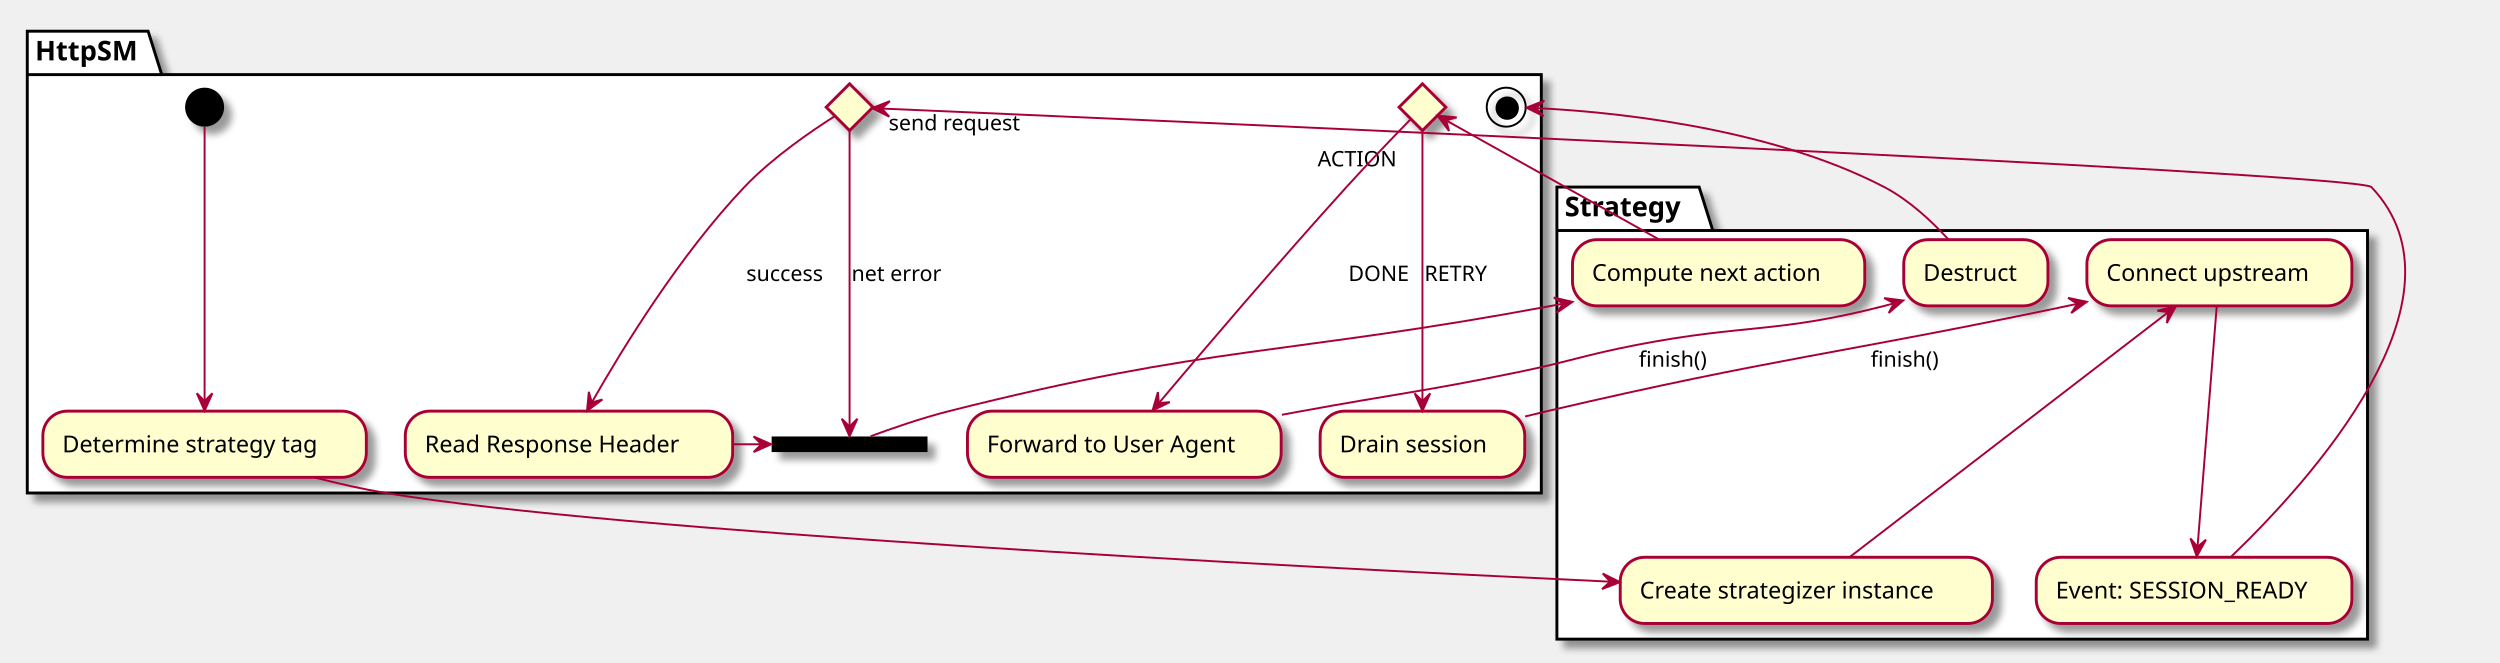
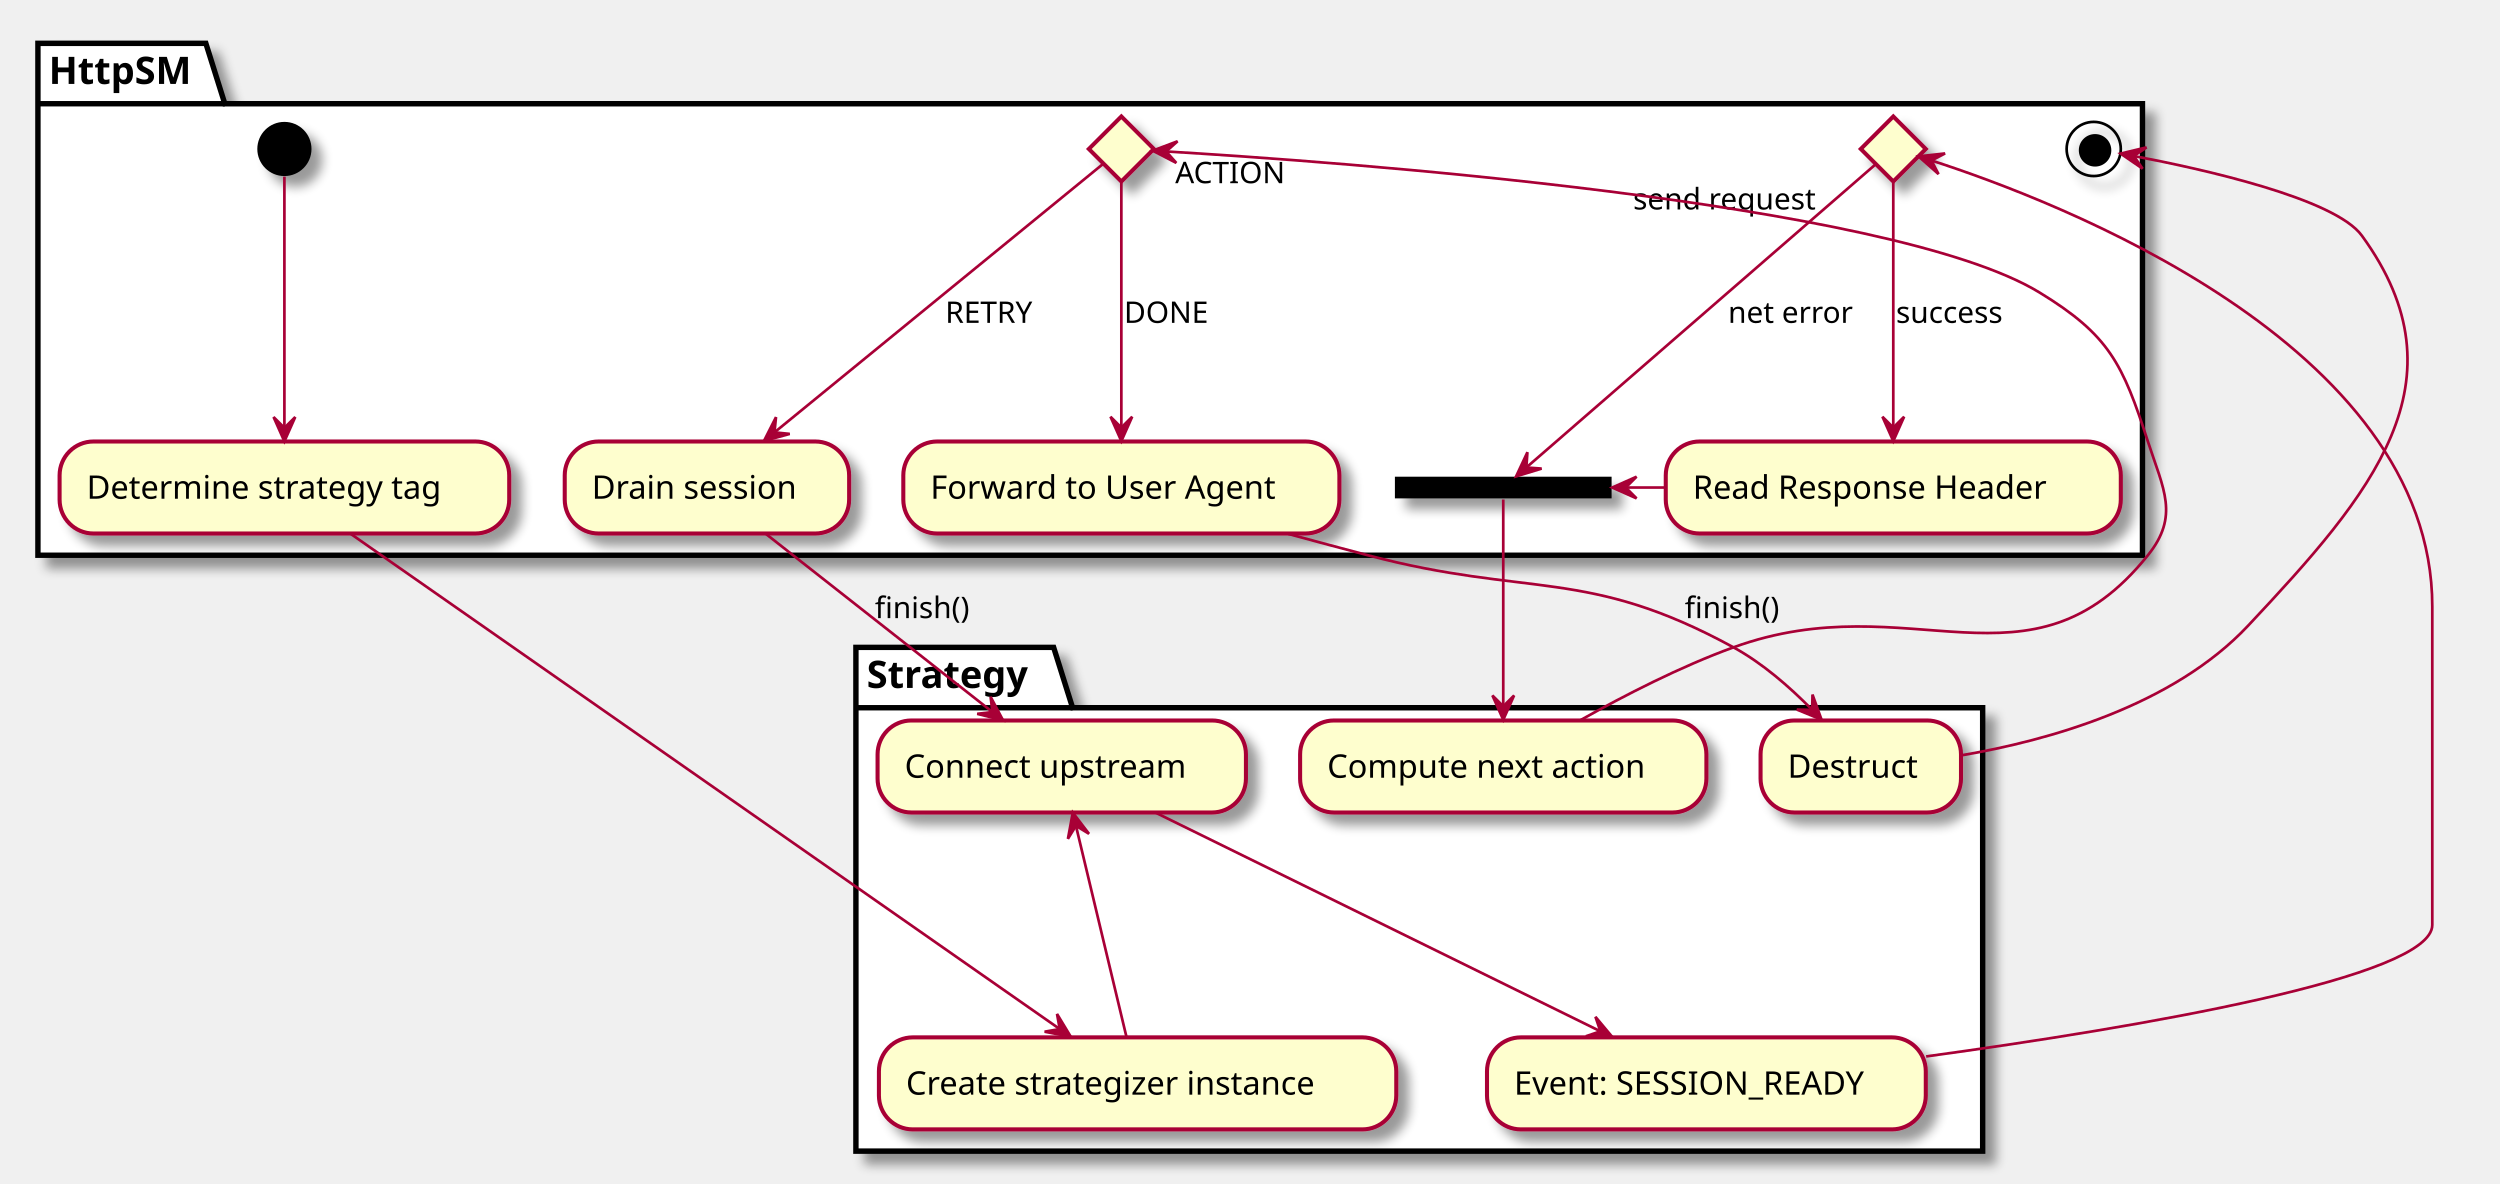
- <svg xmlns="http://www.w3.org/2000/svg" contentScriptType="application/ecmascript" contentStyleType="text/css" height="340px" preserveAspectRatio="none" style="width:1283px;height:340px;" version="1.1" viewBox="0 0 1283 340" width="1283px" zoomAndPan="magnify">
+ <svg xmlns="http://www.w3.org/2000/svg" contentScriptType="application/ecmascript" contentStyleType="text/css" height="437px" preserveAspectRatio="none" style="width:923px;height:437px;" version="1.1" viewBox="0 0 923 437" width="923px" zoomAndPan="magnify">
  <defs>
    <filter height="300%" id="f1dlmpbo1drqi1" width="300%" x="-1" y="-1">
      <feGaussianBlur result="blurOut" stdDeviation="2.0" />
      <feColorMatrix in="blurOut" result="blurOut2" type="matrix" values="0 0 0 0 0 0 0 0 0 0 0 0 0 0 0 0 0 0 .4 0" />
      <feOffset dx="4.0" dy="4.0" in="blurOut2" result="blurOut3" />
      <feBlend in="SourceGraphic" in2="blurOut3" mode="normal" />
    </filter>
  </defs>
  <g>
-     <polygon fill="#FFFFFF" filter="url(#f1dlmpbo1drqi1)" points="14,16,76,16,83,38.297,791,38.297,791,253,14,253,14,16" style="stroke: #000000; stroke-width: 1.5;" />
-     <line style="stroke: #000000; stroke-width: 1.5;" x1="14" x2="83" y1="38.297" y2="38.297" />
+     <polygon fill="#FFFFFF" filter="url(#f1dlmpbo1drqi1)" points="14,16,76,16,83,38.297,791,38.297,791,205,14,205,14,16" style="stroke: #000000; stroke-width: 2.0;" />
+     <line style="stroke: #000000; stroke-width: 2.0;" x1="14" x2="83" y1="38.297" y2="38.297" />
    <text fill="#000000" font-family="sans-serif" font-size="14" font-weight="bold" lengthAdjust="spacingAndGlyphs" textLength="56" x="18" y="30.995">HttpSM</text>
-     <polygon fill="#FFFFFF" filter="url(#f1dlmpbo1drqi1)" points="799,96,872,96,879,118.297,1215,118.297,1215,328,799,328,799,96" style="stroke: #000000; stroke-width: 1.5;" />
-     <line style="stroke: #000000; stroke-width: 1.5;" x1="799" x2="879" y1="118.297" y2="118.297" />
-     <text fill="#000000" font-family="sans-serif" font-size="14" font-weight="bold" lengthAdjust="spacingAndGlyphs" textLength="67" x="803" y="110.995">Strategy</text>
+     <polygon fill="#FFFFFF" filter="url(#f1dlmpbo1drqi1)" points="316,239,389,239,396,261.297,732,261.297,732,425,316,425,316,239" style="stroke: #000000; stroke-width: 2.0;" />
+     <line style="stroke: #000000; stroke-width: 2.0;" x1="316" x2="396" y1="261.297" y2="261.297" />
+     <text fill="#000000" font-family="sans-serif" font-size="14" font-weight="bold" lengthAdjust="spacingAndGlyphs" textLength="67" x="320" y="253.995">Strategy</text>
    <ellipse cx="105" cy="55" fill="#000000" filter="url(#f1dlmpbo1drqi1)" rx="10" ry="10" style="stroke: none; stroke-width: 1.0;" />
-     <rect fill="#FEFECE" filter="url(#f1dlmpbo1drqi1)" height="33.969" rx="12.5" ry="12.5" style="stroke: #A80036; stroke-width: 1.5;" width="166" x="22" y="211" />
-     <text fill="#000000" font-family="sans-serif" font-size="12" lengthAdjust="spacingAndGlyphs" textLength="146" x="32" y="232.139">Determine strategy tag</text>
-     <polygon fill="#FEFECE" filter="url(#f1dlmpbo1drqi1)" points="436,43,448,55,436,67,424,55,436,43" style="stroke: #A80036; stroke-width: 1.5;" />
-     <rect fill="#000000" filter="url(#f1dlmpbo1drqi1)" height="8" style="stroke: none; stroke-width: 1.0;" width="80" x="396" y="224" />
-     <rect fill="#FEFECE" filter="url(#f1dlmpbo1drqi1)" height="33.969" rx="12.5" ry="12.5" style="stroke: #A80036; stroke-width: 1.5;" width="168" x="208" y="211" />
-     <text fill="#000000" font-family="sans-serif" font-size="12" lengthAdjust="spacingAndGlyphs" textLength="148" x="218" y="232.139">Read Response Header</text>
-     <polygon fill="#FEFECE" filter="url(#f1dlmpbo1drqi1)" points="730,43,742,55,730,67,718,55,730,43" style="stroke: #A80036; stroke-width: 1.5;" />
-     <rect fill="#FEFECE" filter="url(#f1dlmpbo1drqi1)" height="33.969" rx="12.5" ry="12.5" style="stroke: #A80036; stroke-width: 1.5;" width="161" x="496.5" y="211" />
-     <text fill="#000000" font-family="sans-serif" font-size="12" lengthAdjust="spacingAndGlyphs" textLength="141" x="506.5" y="232.139">Forward to User Agent</text>
-     <rect fill="#FEFECE" filter="url(#f1dlmpbo1drqi1)" height="33.969" rx="12.5" ry="12.5" style="stroke: #A80036; stroke-width: 1.5;" width="105" x="677.5" y="211" />
-     <text fill="#000000" font-family="sans-serif" font-size="12" lengthAdjust="spacingAndGlyphs" textLength="85" x="687.5" y="232.139">Drain session</text>
+     <rect fill="#FEFECE" filter="url(#f1dlmpbo1drqi1)" height="33.969" rx="12.5" ry="12.5" style="stroke: #A80036; stroke-width: 1.5;" width="166" x="22" y="163" />
+     <text fill="#000000" font-family="sans-serif" font-size="12" lengthAdjust="spacingAndGlyphs" textLength="146" x="32" y="184.139">Determine strategy tag</text>
+     <polygon fill="#FEFECE" filter="url(#f1dlmpbo1drqi1)" points="699,43,711,55,699,67,687,55,699,43" style="stroke: #A80036; stroke-width: 1.5;" />
+     <rect fill="#000000" filter="url(#f1dlmpbo1drqi1)" height="8" style="stroke: none; stroke-width: 1.0;" width="80" x="515" y="176" />
+     <rect fill="#FEFECE" filter="url(#f1dlmpbo1drqi1)" height="33.969" rx="12.5" ry="12.5" style="stroke: #A80036; stroke-width: 1.5;" width="168" x="615" y="163" />
+     <text fill="#000000" font-family="sans-serif" font-size="12" lengthAdjust="spacingAndGlyphs" textLength="148" x="625" y="184.139">Read Response Header</text>
+     <polygon fill="#FEFECE" filter="url(#f1dlmpbo1drqi1)" points="414,43,426,55,414,67,402,55,414,43" style="stroke: #A80036; stroke-width: 1.5;" />
+     <rect fill="#FEFECE" filter="url(#f1dlmpbo1drqi1)" height="33.969" rx="12.5" ry="12.5" style="stroke: #A80036; stroke-width: 1.5;" width="161" x="333.5" y="163" />
+     <text fill="#000000" font-family="sans-serif" font-size="12" lengthAdjust="spacingAndGlyphs" textLength="141" x="343.5" y="184.139">Forward to User Agent</text>
+     <rect fill="#FEFECE" filter="url(#f1dlmpbo1drqi1)" height="33.969" rx="12.5" ry="12.5" style="stroke: #A80036; stroke-width: 1.5;" width="105" x="208.5" y="163" />
+     <text fill="#000000" font-family="sans-serif" font-size="12" lengthAdjust="spacingAndGlyphs" textLength="85" x="218.5" y="184.139">Drain session</text>
    <ellipse cx="773" cy="55" fill="none" filter="url(#f1dlmpbo1drqi1)" rx="10" ry="10" style="stroke: #000000; stroke-width: 1.0;" />
    <ellipse cx="773.5" cy="55.5" fill="#000000" rx="6" ry="6" style="stroke: none; stroke-width: 1.0;" />
-     <rect fill="#FEFECE" filter="url(#f1dlmpbo1drqi1)" height="33.969" rx="12.5" ry="12.5" style="stroke: #A80036; stroke-width: 1.5;" width="191" x="831.5" y="286" />
-     <text fill="#000000" font-family="sans-serif" font-size="12" lengthAdjust="spacingAndGlyphs" textLength="171" x="841.5" y="307.139">Create strategizer instance</text>
-     <rect fill="#FEFECE" filter="url(#f1dlmpbo1drqi1)" height="33.969" rx="12.5" ry="12.5" style="stroke: #A80036; stroke-width: 1.5;" width="136" x="1071" y="123" />
-     <text fill="#000000" font-family="sans-serif" font-size="12" lengthAdjust="spacingAndGlyphs" textLength="116" x="1081" y="144.139">Connect upstream</text>
-     <rect fill="#FEFECE" filter="url(#f1dlmpbo1drqi1)" height="33.969" rx="12.5" ry="12.5" style="stroke: #A80036; stroke-width: 1.5;" width="162" x="1045" y="286" />
-     <text fill="#000000" font-family="sans-serif" font-size="12" lengthAdjust="spacingAndGlyphs" textLength="142" x="1055" y="307.139">Event: SESSION_READY</text>
-     <rect fill="#FEFECE" filter="url(#f1dlmpbo1drqi1)" height="33.969" rx="12.5" ry="12.5" style="stroke: #A80036; stroke-width: 1.5;" width="150" x="807" y="123" />
-     <text fill="#000000" font-family="sans-serif" font-size="12" lengthAdjust="spacingAndGlyphs" textLength="130" x="817" y="144.139">Compute next action</text>
-     <rect fill="#FEFECE" filter="url(#f1dlmpbo1drqi1)" height="33.969" rx="12.5" ry="12.5" style="stroke: #A80036; stroke-width: 1.5;" width="74" x="977" y="123" />
-     <text fill="#000000" font-family="sans-serif" font-size="12" lengthAdjust="spacingAndGlyphs" textLength="54" x="987" y="144.139">Destruct</text>
-     <path d="M105,65.049 C105,92.199 105,167.528 105,205.502 " fill="none" id="start-&gt;Determine strategy tag" style="stroke: #A80036; stroke-width: 1.0;" />
-     <polygon fill="#A80036" points="105,210.824,109,201.824,105,205.824,101,201.824,105,210.824" style="stroke: #A80036; stroke-width: 1.0;" />
-     <path d="M161.668,245.105 C173.576,248.171 186.127,251.016 198,253 C315.941,272.705 655.496,290.502 826.32,298.516 " fill="none" id="Determine strategy tag-&gt;Create strategizer instance" style="stroke: #A80036; stroke-width: 1.0;" />
-     <polygon fill="#A80036" points="831.325,298.75,822.521,294.334,826.33,298.517,822.147,302.325,831.325,298.75" style="stroke: #A80036; stroke-width: 1.0;" />
-     <path d="M1112.511,160.367 C1070.338,192.792 988.685,255.572 949.307,285.849 " fill="none" id="Connect upstream&lt;-Create strategizer instance" style="stroke: #A80036; stroke-width: 1.0;" />
-     <polygon fill="#A80036" points="1116.713,157.136,1107.14,159.45,1112.749,160.183,1112.016,165.792,1116.713,157.136" style="stroke: #A80036; stroke-width: 1.0;" />
-     <path d="M1137.633,157.136 C1135.27,186.774 1130.419,247.591 1127.79,280.56 " fill="none" id="Connect upstream-&gt;Event: SESSION_READY" style="stroke: #A80036; stroke-width: 1.0;" />
-     <polygon fill="#A80036" points="1127.388,285.603,1132.091,276.95,1127.785,280.619,1124.116,276.314,1127.388,285.603" style="stroke: #A80036; stroke-width: 1.0;" />
-     <path d="M1144.917,285.794 C1185.102,247.26 1271.043,152.954 1217,96 C1210.179,88.811 565.738,60.613 452.798,55.724 " fill="none" id="Event: SESSION_READY-&gt;#14" style="stroke: #A80036; stroke-width: 1.0;" />
-     <polygon fill="#A80036" points="447.538,55.497,456.356,59.882,452.533,55.713,456.702,51.89,447.538,55.497" style="stroke: #A80036; stroke-width: 1.0;" />
-     <text fill="#000000" font-family="sans-serif" font-size="11" lengthAdjust="spacingAndGlyphs" textLength="76" x="456.052" y="66.893">send request</text>
-     <path d="M436,67.165 C436,99.907 436,189.396 436,218.627 " fill="none" id="#14-&gt;RESULT" style="stroke: #A80036; stroke-width: 1.0;" />
-     <polygon fill="#A80036" points="436,223.907,440,214.907,436,218.907,432,214.907,436,223.907" style="stroke: #A80036; stroke-width: 1.0;" />
-     <text fill="#000000" font-family="sans-serif" font-size="11" lengthAdjust="spacingAndGlyphs" textLength="51" x="437" y="144.21">net error</text>
-     <path d="M428.407,59.634 C417.363,66.611 396.595,80.641 382,96 C348.947,130.782 319.468,178.833 303.826,206.336 " fill="none" id="#14-&gt;Read Response Header" style="stroke: #A80036; stroke-width: 1.0;" />
-     <polygon fill="#A80036" points="301.252,210.897,309.159,205.025,303.709,206.542,302.192,201.093,301.252,210.897" style="stroke: #A80036; stroke-width: 1.0;" />
-     <text fill="#000000" font-family="sans-serif" font-size="11" lengthAdjust="spacingAndGlyphs" textLength="47" x="383" y="144.21">success</text>
-     <path d="M376.094,228 C380.906,228 385.717,228 390.529,228 " fill="none" id="Read Response Header-&gt;RESULT" style="stroke: #A80036; stroke-width: 1.0;" />
-     <polygon fill="#A80036" points="395.75,228,386.75,224,390.75,228,386.75,232,395.75,228" style="stroke: #A80036; stroke-width: 1.0;" />
-     <path d="M446.804,223.877 C457.033,220.098 472.884,214.565 487,211 C622.17,176.862 658.941,182.519 796,157 C797.908,156.645 799.839,156.283 801.786,155.916 " fill="none" id="RESULT-&gt;Compute next action" style="stroke: #A80036; stroke-width: 1.0;" />
-     <polygon fill="#A80036" points="806.973,154.932,797.386,152.679,802.061,155.864,798.876,160.538,806.973,154.932" style="stroke: #A80036; stroke-width: 1.0;" />
-     <path d="M851.379,122.876 C817.896,104.152 765.871,75.059 742.322,61.891 " fill="none" id="Compute next action-&gt;#24" style="stroke: #A80036; stroke-width: 1.0;" />
-     <polygon fill="#A80036" points="737.747,59.332,743.649,67.216,742.111,61.772,747.554,60.234,737.747,59.332" style="stroke: #A80036; stroke-width: 1.0;" />
-     <text fill="#000000" font-family="sans-serif" font-size="11" lengthAdjust="spacingAndGlyphs" textLength="42" x="676.198" y="85.376">ACTION</text>
-     <path d="M723.824,61.302 C716.053,69.276 702.348,83.481 691,96 C656.253,134.332 617.107,180.296 594.911,206.63 " fill="none" id="#24-&gt;Forward to User Agent" style="stroke: #A80036; stroke-width: 1.0;" />
-     <polygon fill="#A80036" points="591.498,210.684,600.355,206.376,594.718,206.859,594.235,201.223,591.498,210.684" style="stroke: #A80036; stroke-width: 1.0;" />
-     <text fill="#000000" font-family="sans-serif" font-size="11" lengthAdjust="spacingAndGlyphs" textLength="32" x="692" y="144.21">DONE</text>
-     <path d="M730,67.165 C730,95.974 730,168.714 730,205.686 " fill="none" id="#24-&gt;Drain session" style="stroke: #A80036; stroke-width: 1.0;" />
-     <polygon fill="#A80036" points="730,210.872,734,201.872,730,205.872,726,201.872,730,210.872" style="stroke: #A80036; stroke-width: 1.0;" />
-     <text fill="#000000" font-family="sans-serif" font-size="11" lengthAdjust="spacingAndGlyphs" textLength="35" x="731" y="144.21">RETRY</text>
-     <path d="M782.674,213.74 C786.5,212.787 790.306,211.863 794,211 C911.892,183.447 942.517,181.892 1061,157 C1062.628,156.658 1064.274,156.311 1065.934,155.959 " fill="none" id="Drain session-&gt;Connect upstream" style="stroke: #A80036; stroke-width: 1.0;" />
-     <polygon fill="#A80036" points="1070.949,154.895,1061.314,152.851,1066.058,155.933,1062.976,160.677,1070.949,154.895" style="stroke: #A80036; stroke-width: 1.0;" />
-     <text fill="#000000" font-family="sans-serif" font-size="11" lengthAdjust="spacingAndGlyphs" textLength="39" x="960" y="188.21">finish()</text>
-     <path d="M657.871,212.864 C661.293,212.233 664.68,211.609 668,211 C717.305,201.953 729.891,201.054 779,191 C806.251,185.421 812.689,182.278 840,177 C896.102,166.158 911.659,171.227 967,157 C968.597,156.589 970.215,156.146 971.844,155.678 " fill="none" id="Forward to User Agent-&gt;Destruct" style="stroke: #A80036; stroke-width: 1.0;" />
-     <polygon fill="#A80036" points="976.747,154.202,966.976,152.966,971.959,155.643,969.282,160.626,976.747,154.202" style="stroke: #A80036; stroke-width: 1.0;" />
-     <text fill="#000000" font-family="sans-serif" font-size="11" lengthAdjust="spacingAndGlyphs" textLength="39" x="841" y="188.21">finish()</text>
-     <path d="M1000.016,122.958 C991.438,113.611 979.688,102.611 967,96 C906.145,64.291 822.437,57.104 788.362,55.476 " fill="none" id="Destruct-&gt;end" style="stroke: #A80036; stroke-width: 1.0;" />
-     <polygon fill="#A80036" points="783.33,55.26,792.15,59.643,788.326,55.475,792.494,51.651,783.33,55.26" style="stroke: #A80036; stroke-width: 1.0;" />
+     <rect fill="#FEFECE" filter="url(#f1dlmpbo1drqi1)" height="33.969" rx="12.5" ry="12.5" style="stroke: #A80036; stroke-width: 1.5;" width="191" x="324.5" y="383" />
+     <text fill="#000000" font-family="sans-serif" font-size="12" lengthAdjust="spacingAndGlyphs" textLength="171" x="334.5" y="404.139">Create strategizer instance</text>
+     <rect fill="#FEFECE" filter="url(#f1dlmpbo1drqi1)" height="33.969" rx="12.5" ry="12.5" style="stroke: #A80036; stroke-width: 1.5;" width="136" x="324" y="266" />
+     <text fill="#000000" font-family="sans-serif" font-size="12" lengthAdjust="spacingAndGlyphs" textLength="116" x="334" y="287.139">Connect upstream</text>
+     <rect fill="#FEFECE" filter="url(#f1dlmpbo1drqi1)" height="33.969" rx="12.5" ry="12.5" style="stroke: #A80036; stroke-width: 1.5;" width="162" x="549" y="383" />
+     <text fill="#000000" font-family="sans-serif" font-size="12" lengthAdjust="spacingAndGlyphs" textLength="142" x="559" y="404.139">Event: SESSION_READY</text>
+     <rect fill="#FEFECE" filter="url(#f1dlmpbo1drqi1)" height="33.969" rx="12.5" ry="12.5" style="stroke: #A80036; stroke-width: 1.5;" width="150" x="480" y="266" />
+     <text fill="#000000" font-family="sans-serif" font-size="12" lengthAdjust="spacingAndGlyphs" textLength="130" x="490" y="287.139">Compute next action</text>
+     <rect fill="#FEFECE" filter="url(#f1dlmpbo1drqi1)" height="33.969" rx="12.5" ry="12.5" style="stroke: #A80036; stroke-width: 1.5;" width="74" x="650" y="266" />
+     <text fill="#000000" font-family="sans-serif" font-size="12" lengthAdjust="spacingAndGlyphs" textLength="54" x="660" y="287.139">Destruct</text>
+     <path d="M105,65.229 C105,85.346 105,130.463 105,157.755 " fill="none" id="start-Determine strategy tag" style="stroke: #A80036; stroke-width: 1.0;" />
+     <polygon fill="#A80036" points="105,162.963,109,153.963,105,157.963,101,153.963,105,162.963" style="stroke: #A80036; stroke-width: 1.0;" />
+     <path d="M129.455,197.08 C186.768,237.108 329.548,336.827 391.057,379.786 " fill="none" id="Determine strategy tag-Create strategizer instance" style="stroke: #A80036; stroke-width: 1.0;" />
+     <polygon fill="#A80036" points="395.343,382.779,390.255,374.346,391.244,379.916,385.674,380.905,395.343,382.779" style="stroke: #A80036; stroke-width: 1.0;" />
+     <path d="M397.247,304.924 C402.659,327.539 410.986,362.335 415.924,382.967 " fill="none" id="Connect upstream-Create strategizer instance" style="stroke: #A80036; stroke-width: 1.0;" />
+     <polygon fill="#A80036" points="396.071,300.013,394.276,309.697,397.235,304.875,402.056,307.835,396.071,300.013" style="stroke: #A80036; stroke-width: 1.0;" />
+     <path d="M426.607,300.013 C470.232,321.459 545.033,358.23 590.746,380.703 " fill="none" id="Connect upstream-Event: SESSION_READY" style="stroke: #A80036; stroke-width: 1.0;" />
+     <polygon fill="#A80036" points="595.351,382.967,589.039,375.406,590.864,380.761,585.51,382.586,595.351,382.967" style="stroke: #A80036; stroke-width: 1.0;" />
+     <path d="M713.156,59.271 C758.624,73.957 898,126.892 898,224 C898,224 898,224 898,341.5 C898,360.847 790.015,379.204 711.136,390.032 " fill="none" id="#14-Event: SESSION_READY" style="stroke: #A80036; stroke-width: 1.0;" />
+     <polygon fill="#A80036" points="708.331,57.744,715.704,64.274,713.098,59.253,718.119,56.647,708.331,57.744" style="stroke: #A80036; stroke-width: 1.0;" />
+     <text fill="#000000" font-family="sans-serif" font-size="11" lengthAdjust="spacingAndGlyphs" textLength="76" x="602.946" y="77.329">send request</text>
+     <path d="M692.438,60.696 C669.137,80.923 590.351,149.313 563.811,172.352 " fill="none" id="#14-RESULT" style="stroke: #A80036; stroke-width: 1.0;" />
+     <polygon fill="#A80036" points="559.75,175.877,569.169,172.997,563.526,172.599,563.924,166.956,559.75,175.877" style="stroke: #A80036; stroke-width: 1.0;" />
+     <text fill="#000000" font-family="sans-serif" font-size="11" lengthAdjust="spacingAndGlyphs" textLength="51" x="638" y="119.21">net error</text>
+     <path d="M699,67.442 C699,88.516 699,131.499 699,157.825 " fill="none" id="#14-Read Response Header" style="stroke: #A80036; stroke-width: 1.0;" />
+     <polygon fill="#A80036" points="699,162.857,703,153.857,699,157.857,695,153.857,699,162.857" style="stroke: #A80036; stroke-width: 1.0;" />
+     <text fill="#000000" font-family="sans-serif" font-size="11" lengthAdjust="spacingAndGlyphs" textLength="47" x="700" y="119.21">success</text>
+     <path d="M614.678,180 C609.914,180 605.151,180 600.388,180 " fill="none" id="Read Response Header-RESULT" style="stroke: #A80036; stroke-width: 1.0;" />
+     <polygon fill="#A80036" points="595.219,180,604.219,184,600.219,180,604.219,176,595.219,180" style="stroke: #A80036; stroke-width: 1.0;" />
+     <path d="M555,184.426 C555,197.367 555,235.794 555,260.671 " fill="none" id="RESULT-Compute next action" style="stroke: #A80036; stroke-width: 1.0;" />
+     <polygon fill="#A80036" points="555,265.76,559,256.76,555,260.76,551,256.76,555,265.76" style="stroke: #A80036; stroke-width: 1.0;" />
+     <path d="M583.656,265.794 C599.752,256.743 620.475,246.087 640,239 C705.479,215.234 749.413,259.337 793,205 C804.68,190.439 798.773,180.752 793,163 C783.653,134.256 778.791,123.761 753,108 C697.615,74.154 490.87,59.526 430.592,55.922 " fill="none" id="Compute next action-#25" style="stroke: #A80036; stroke-width: 1.0;" />
+     <polygon fill="#A80036" points="425.543,55.626,434.293,60.147,430.535,55.919,434.762,52.16,425.543,55.626" style="stroke: #A80036; stroke-width: 1.0;" />
+     <text fill="#000000" font-family="sans-serif" font-size="11" lengthAdjust="spacingAndGlyphs" textLength="42" x="433.882" y="67.638">ACTION</text>
+     <path d="M414,67.442 C414,88.516 414,131.499 414,157.825 " fill="none" id="#25-Forward to User Agent" style="stroke: #A80036; stroke-width: 1.0;" />
+     <polygon fill="#A80036" points="414,162.857,418,153.857,414,157.857,410,153.857,414,162.857" style="stroke: #A80036; stroke-width: 1.0;" />
+     <text fill="#000000" font-family="sans-serif" font-size="11" lengthAdjust="spacingAndGlyphs" textLength="32" x="415" y="119.21">DONE</text>
+     <path d="M407.028,60.696 C385.962,77.907 322.214,129.988 286.299,159.331 " fill="none" id="#25-Drain session" style="stroke: #A80036; stroke-width: 1.0;" />
+     <polygon fill="#A80036" points="282.062,162.792,291.562,160.196,285.934,159.629,286.501,154.001,282.062,162.792" style="stroke: #A80036; stroke-width: 1.0;" />
+     <text fill="#000000" font-family="sans-serif" font-size="11" lengthAdjust="spacingAndGlyphs" textLength="35" x="349" y="119.21">RETRY</text>
+     <path d="M282.632,197.008 C305.577,215.049 341.813,243.54 366.223,262.733 " fill="none" id="Drain session-Connect upstream" style="stroke: #A80036; stroke-width: 1.0;" />
+     <polygon fill="#A80036" points="370.336,265.966,365.733,257.259,366.405,262.876,360.789,263.548,370.336,265.966" style="stroke: #A80036; stroke-width: 1.0;" />
+     <text fill="#000000" font-family="sans-serif" font-size="11" lengthAdjust="spacingAndGlyphs" textLength="39" x="323" y="228.21">finish()</text>
+     <path d="M475.629,197.123 C485.444,199.794 495.493,202.497 505,205 C564.835,220.752 585.688,209.359 640,239 C650.624,244.798 660.669,253.563 668.725,261.748 " fill="none" id="Forward to User Agent-Destruct" style="stroke: #A80036; stroke-width: 1.0;" />
+     <polygon fill="#A80036" points="672.513,265.704,669.177,256.437,669.055,262.093,663.399,261.971,672.513,265.704" style="stroke: #A80036; stroke-width: 1.0;" />
+     <text fill="#000000" font-family="sans-serif" font-size="11" lengthAdjust="spacingAndGlyphs" textLength="39" x="622" y="228.21">finish()</text>
+     <path d="M724.068,278.885 C756.362,273.369 802.246,260.563 830,231 C875.63,182.396 911.227,140.905 872,87 C861.978,73.228 812.997,62.381 787.895,57.623 " fill="none" id="Destruct-end" style="stroke: #A80036; stroke-width: 1.0;" />
+     <polygon fill="#A80036" points="782.924,56.702,791.044,62.276,787.84,57.613,792.502,54.41,782.924,56.702" style="stroke: #A80036; stroke-width: 1.0;" />
  </g>
</svg>
